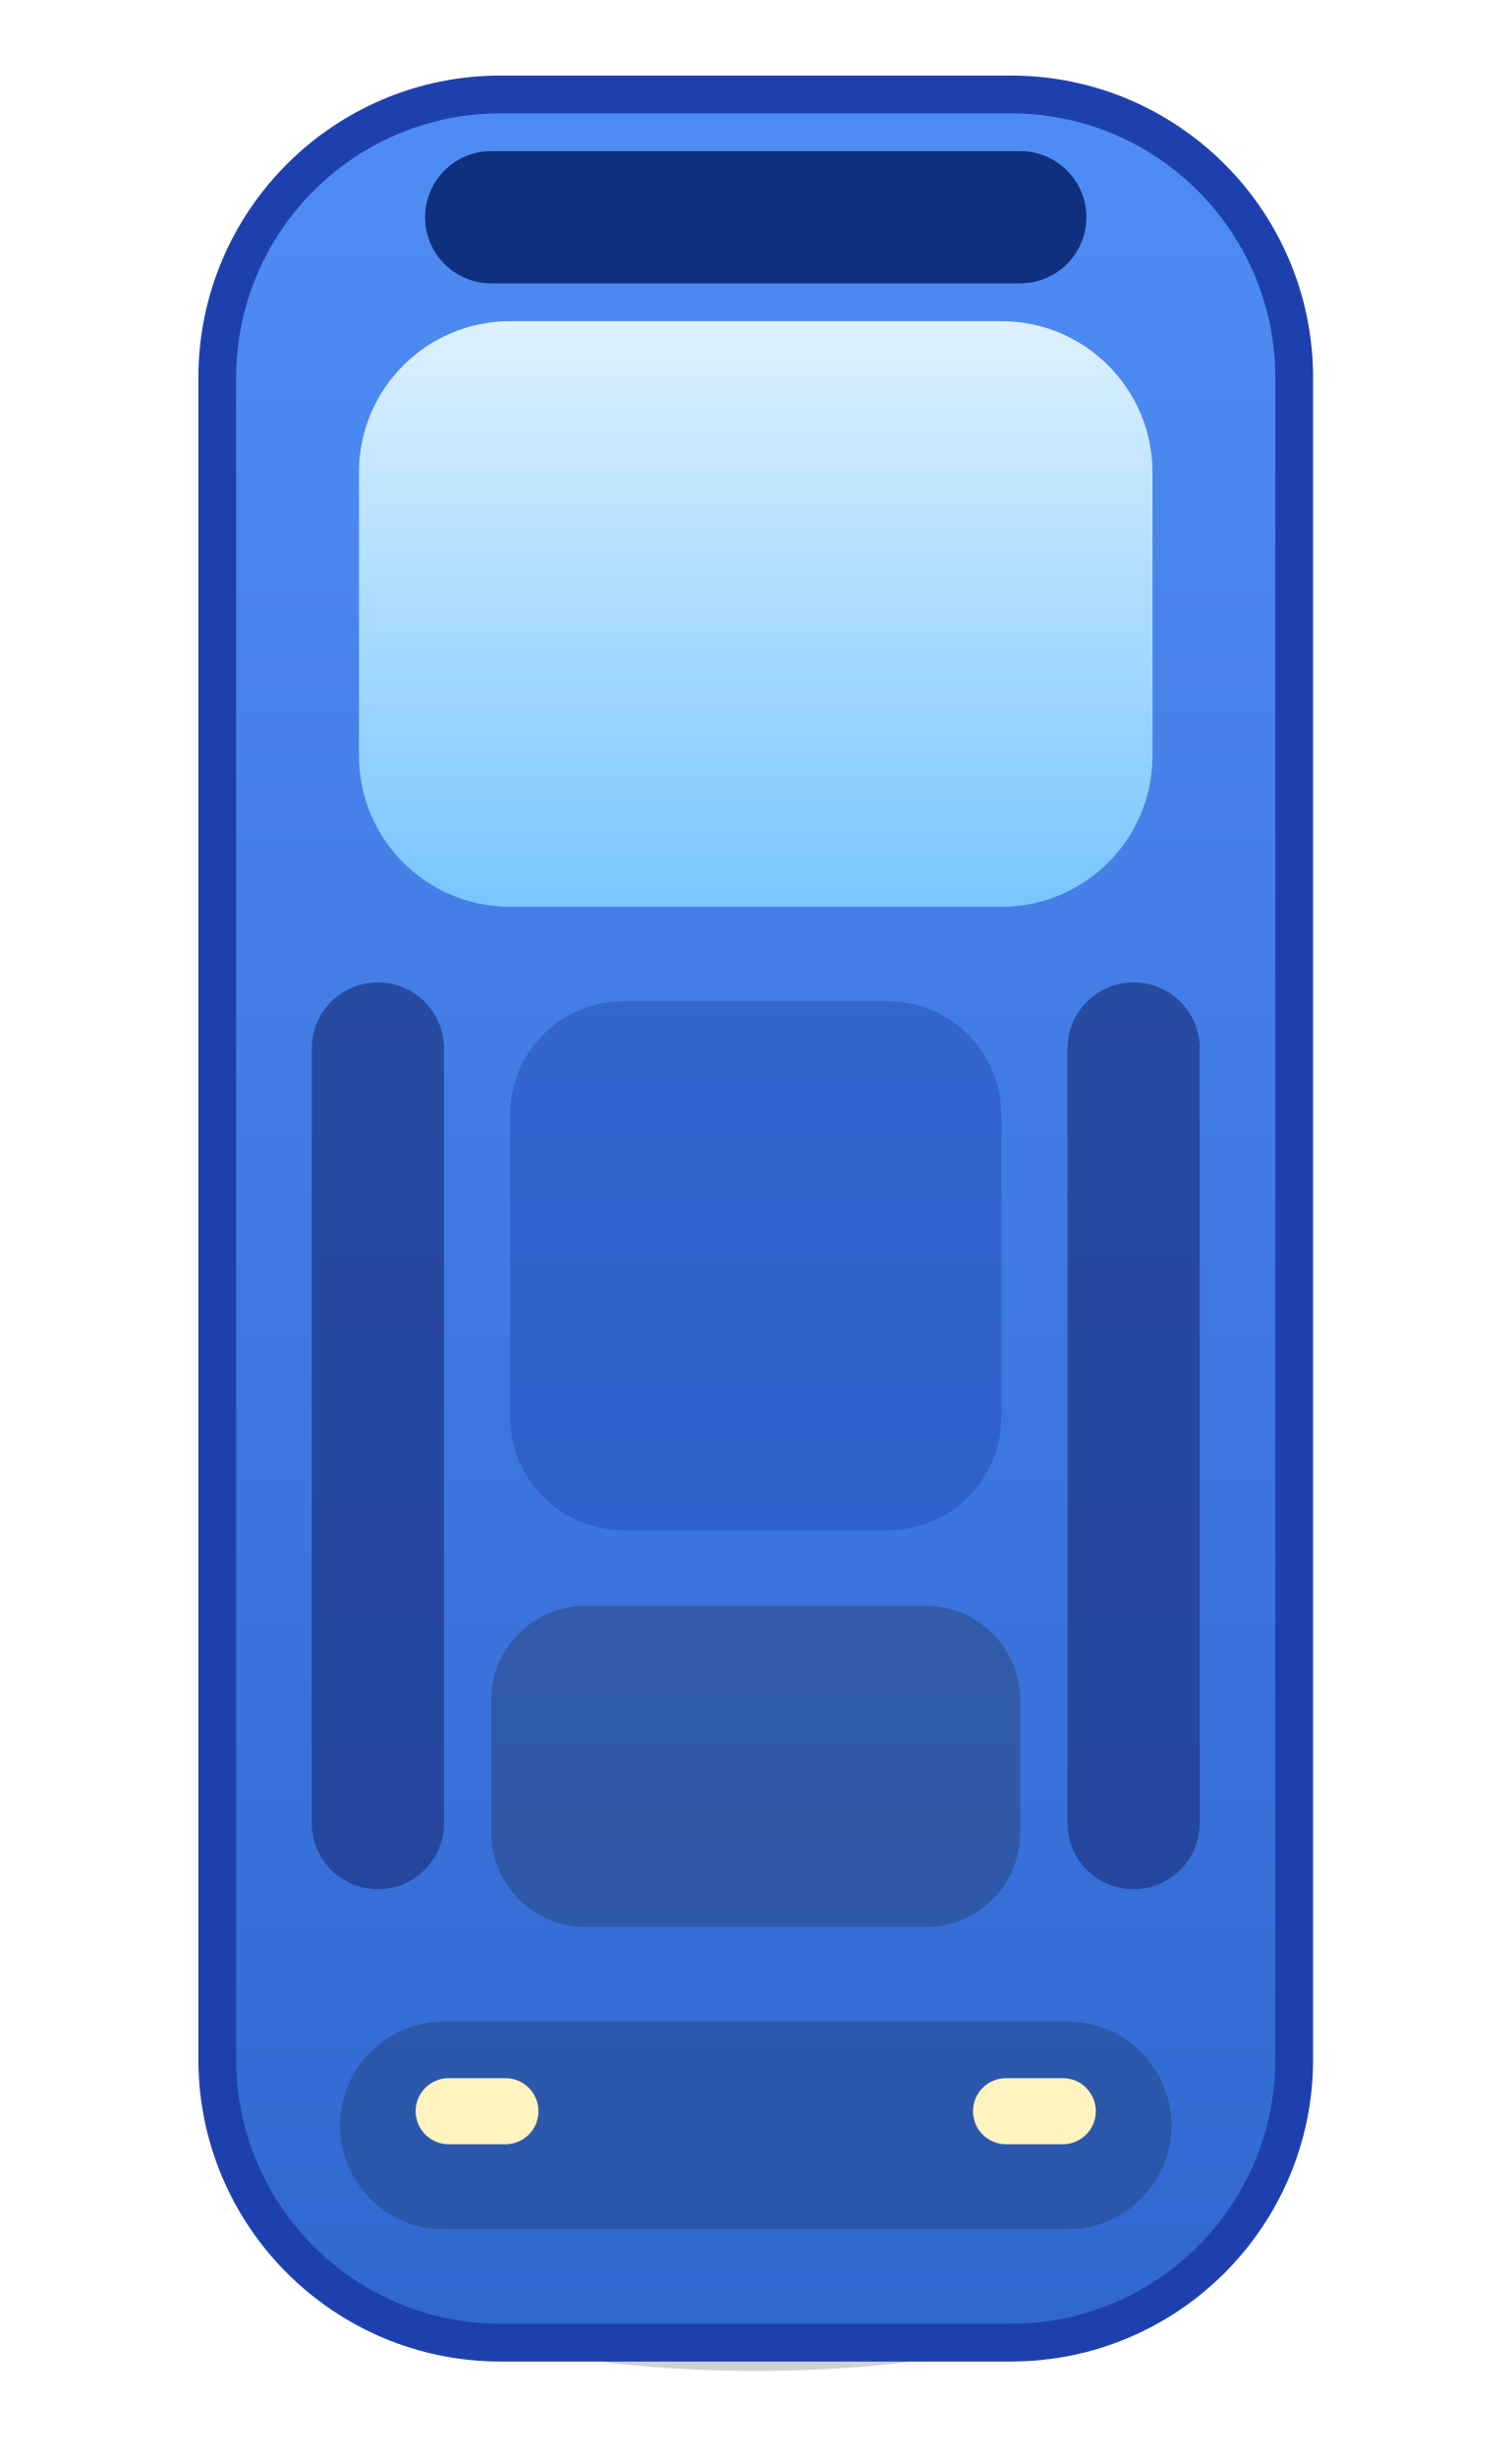
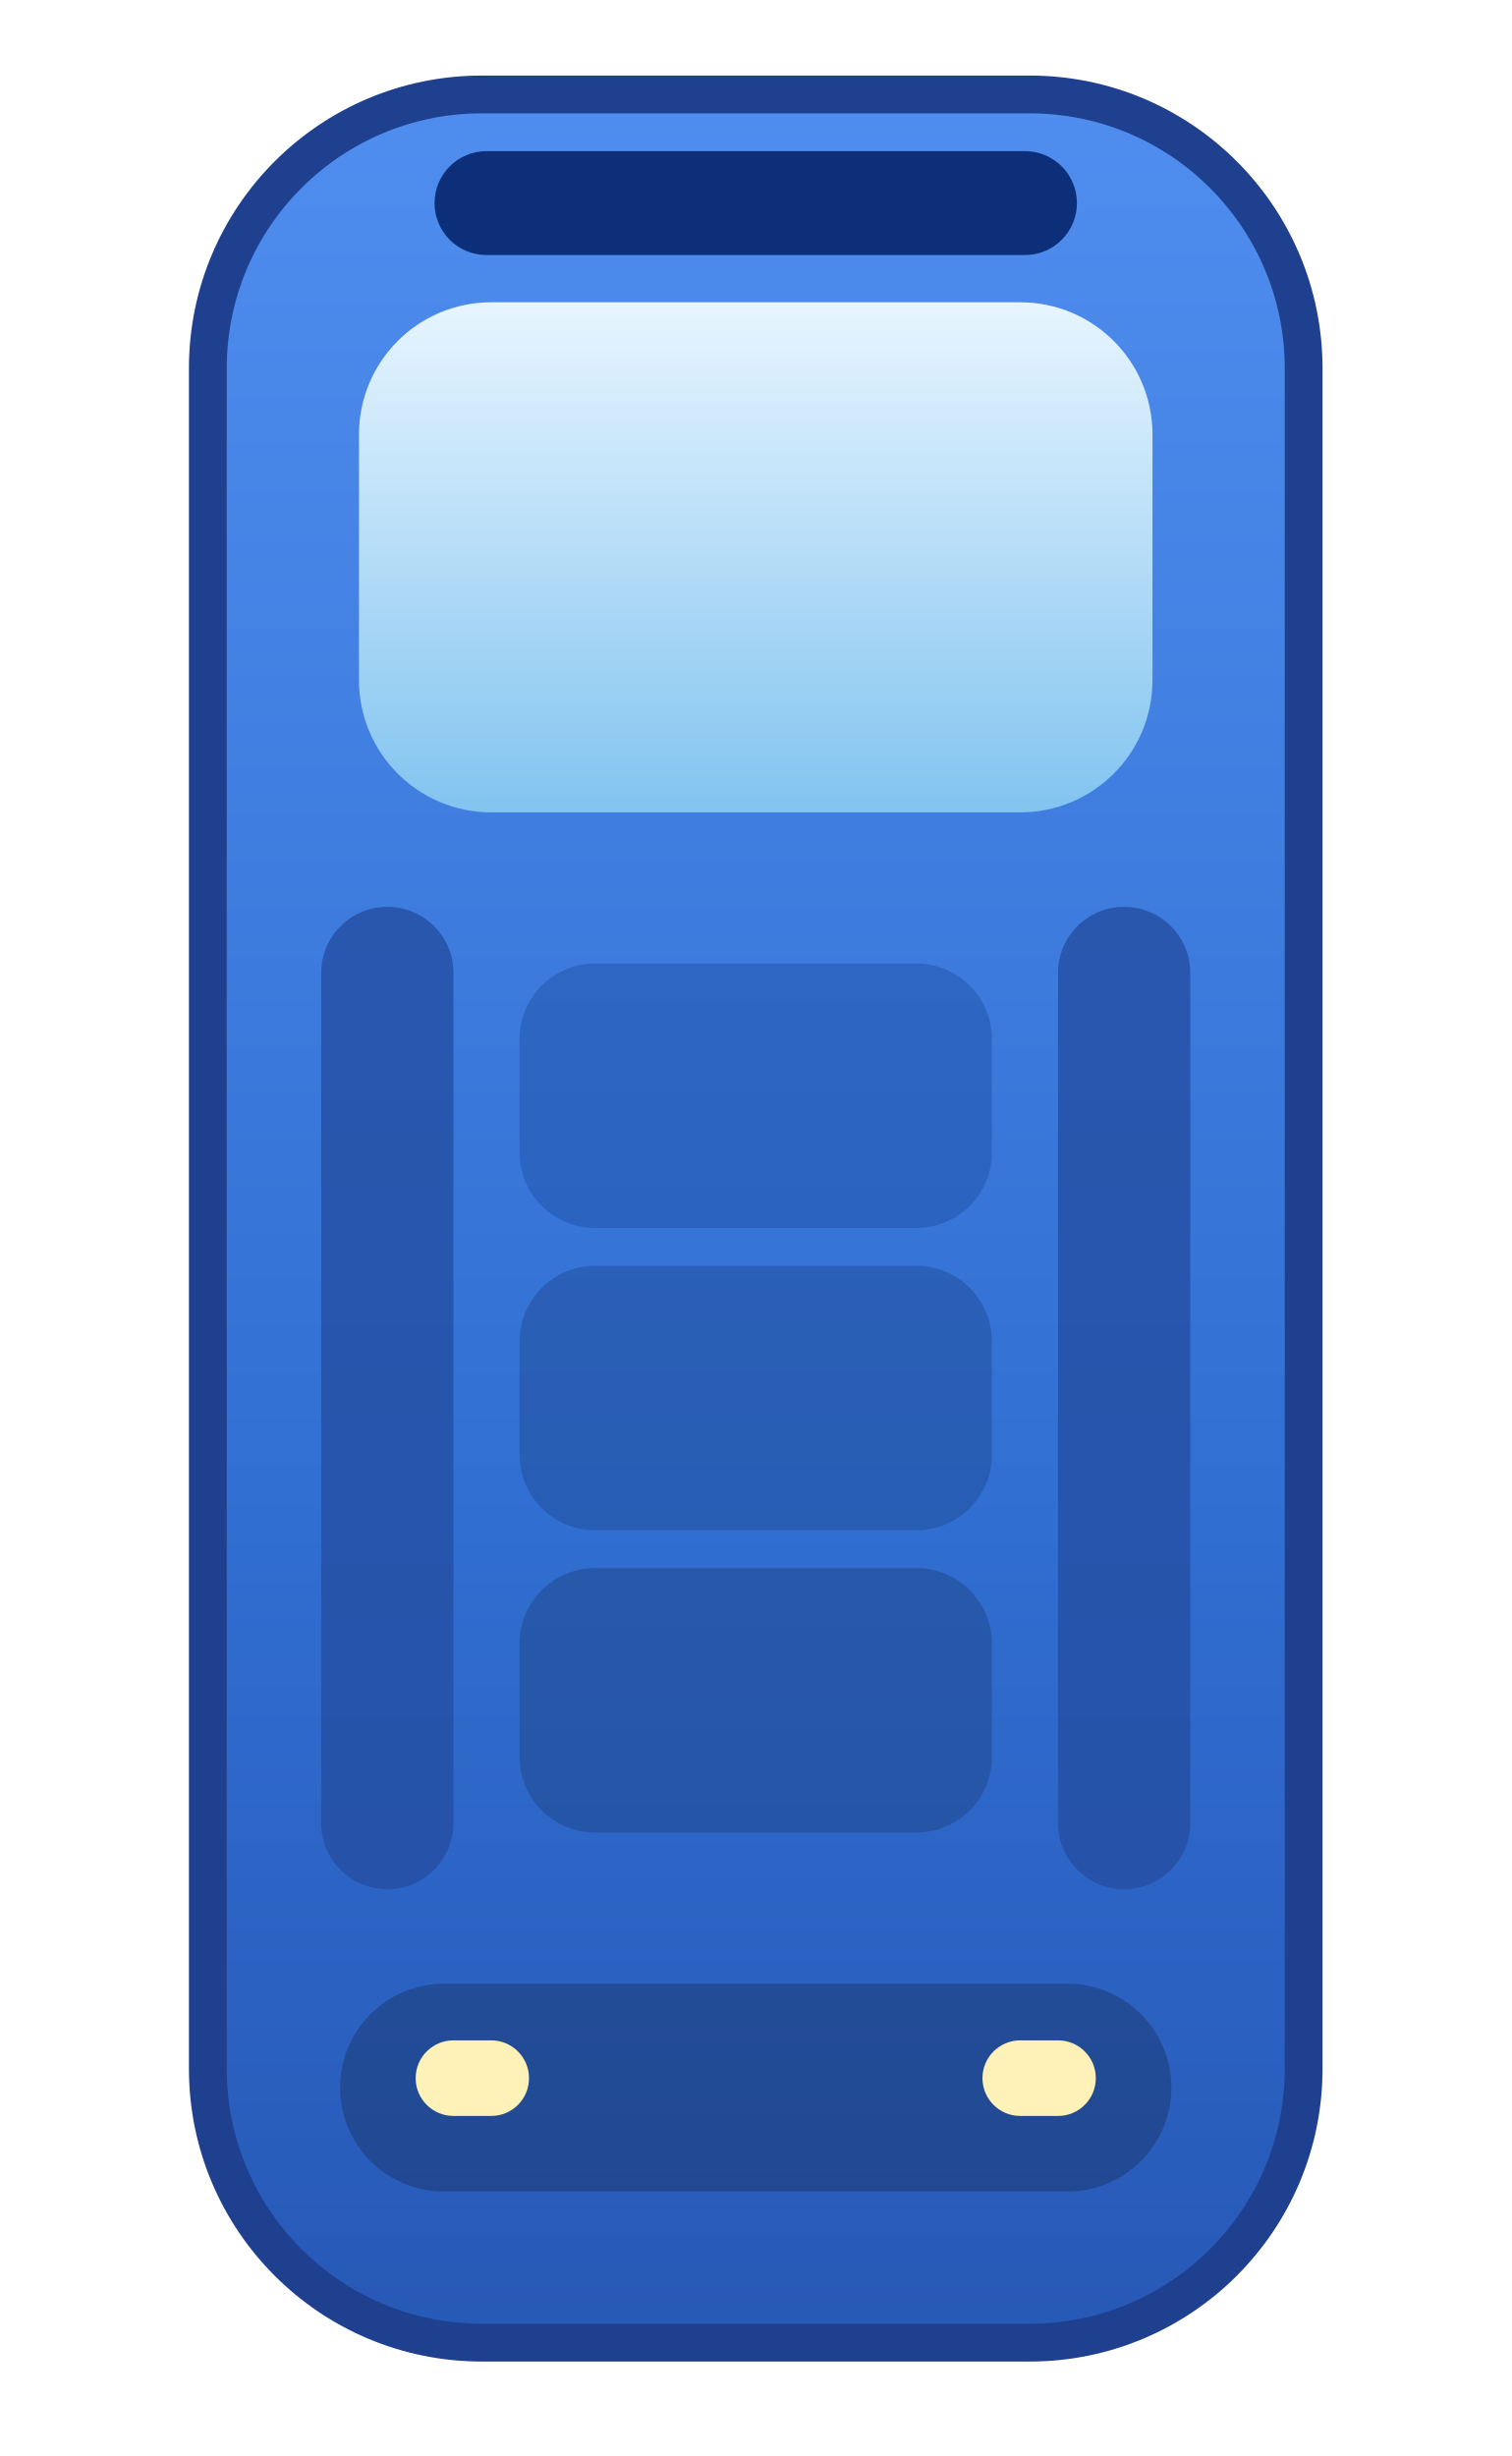
<svg xmlns="http://www.w3.org/2000/svg" width="160" height="260" viewBox="0 0 160 260">
  <defs>
-     <linearGradient id="obsBusBody" x1="80" y1="8" x2="80" y2="252" gradientUnits="userSpaceOnUse">
-       <stop offset="0" stop-color="#4f8df5" />
-       <stop offset="1" stop-color="#2f67cf" />
+     <linearGradient id="obBusBody" x1="80" y1="10" x2="80" y2="248" gradientUnits="userSpaceOnUse">
+       <stop offset="0" stop-color="#4f8def" />
+       <stop offset="0.62" stop-color="#316fd2" />
+       <stop offset="1" stop-color="#2758b6" />
    </linearGradient>
-     <linearGradient id="obsBusGlass" x1="80" y1="34" x2="80" y2="96" gradientUnits="userSpaceOnUse">
-       <stop offset="0" stop-color="#ddf1ff" />
-       <stop offset="1" stop-color="#78c6ff" />
+     <linearGradient id="obBusGlass" x1="80" y1="32" x2="80" y2="88" gradientUnits="userSpaceOnUse">
+       <stop offset="0" stop-color="#e7f5ff" />
+       <stop offset="1" stop-color="#7ec2ef" />
    </linearGradient>
  </defs>
-   <ellipse cx="80" cy="238" rx="43" ry="13" fill="#0f172a" opacity="0.2" />
-   <rect x="23" y="10" width="114" height="238" rx="30" fill="url(#obsBusBody)" stroke="#1e40af" stroke-width="4" />
-   <rect x="45" y="16" width="70" height="14" rx="7" fill="#0f2f7f" />
-   <rect x="38" y="34" width="84" height="62" rx="16" fill="url(#obsBusGlass)" />
-   <rect x="33" y="104" width="14" height="96" rx="7" fill="#1e3a8a" opacity="0.75" />
-   <rect x="113" y="104" width="14" height="96" rx="7" fill="#1e3a8a" opacity="0.75" />
-   <rect x="54" y="106" width="52" height="56" rx="12" fill="#1e40af" opacity="0.4" />
-   <rect x="52" y="170" width="56" height="34" rx="10" fill="#1e293b" opacity="0.32" />
-   <rect x="36" y="214" width="88" height="22" rx="11" fill="#0f172a" opacity="0.24" />
-   <rect x="44" y="220" width="13" height="7" rx="3.5" fill="#fff4bf" />
-   <rect x="103" y="220" width="13" height="7" rx="3.5" fill="#fff4bf" />
+   <ellipse cx="80" cy="234" rx="44" ry="13" fill="#0f172a" opacity="0.21" />
+   <rect x="22" y="10" width="116" height="238" rx="29" fill="url(#obBusBody)" stroke="#1f3f8f" stroke-width="4" />
+   <rect x="38" y="32" width="84" height="54" rx="14" fill="url(#obBusGlass)" />
+   <rect x="46" y="16" width="68" height="11" rx="5.5" fill="#0d2f79" />
+   <rect x="34" y="96" width="14" height="104" rx="7" fill="#244da2" opacity="0.8" />
+   <rect x="112" y="96" width="14" height="104" rx="7" fill="#244da2" opacity="0.8" />
+   <rect x="55" y="102" width="50" height="28" rx="8" fill="#1d4fa8" opacity="0.48" />
+   <rect x="55" y="134" width="50" height="28" rx="8" fill="#1d478f" opacity="0.44" />
+   <rect x="55" y="166" width="50" height="28" rx="8" fill="#1a3c76" opacity="0.4" />
+   <rect x="36" y="210" width="88" height="22" rx="11" fill="#0f172a" opacity="0.28" />
+   <rect x="44" y="216" width="12" height="8" rx="4" fill="#fff2b9" />
+   <rect x="104" y="216" width="12" height="8" rx="4" fill="#fff2b9" />
</svg>
